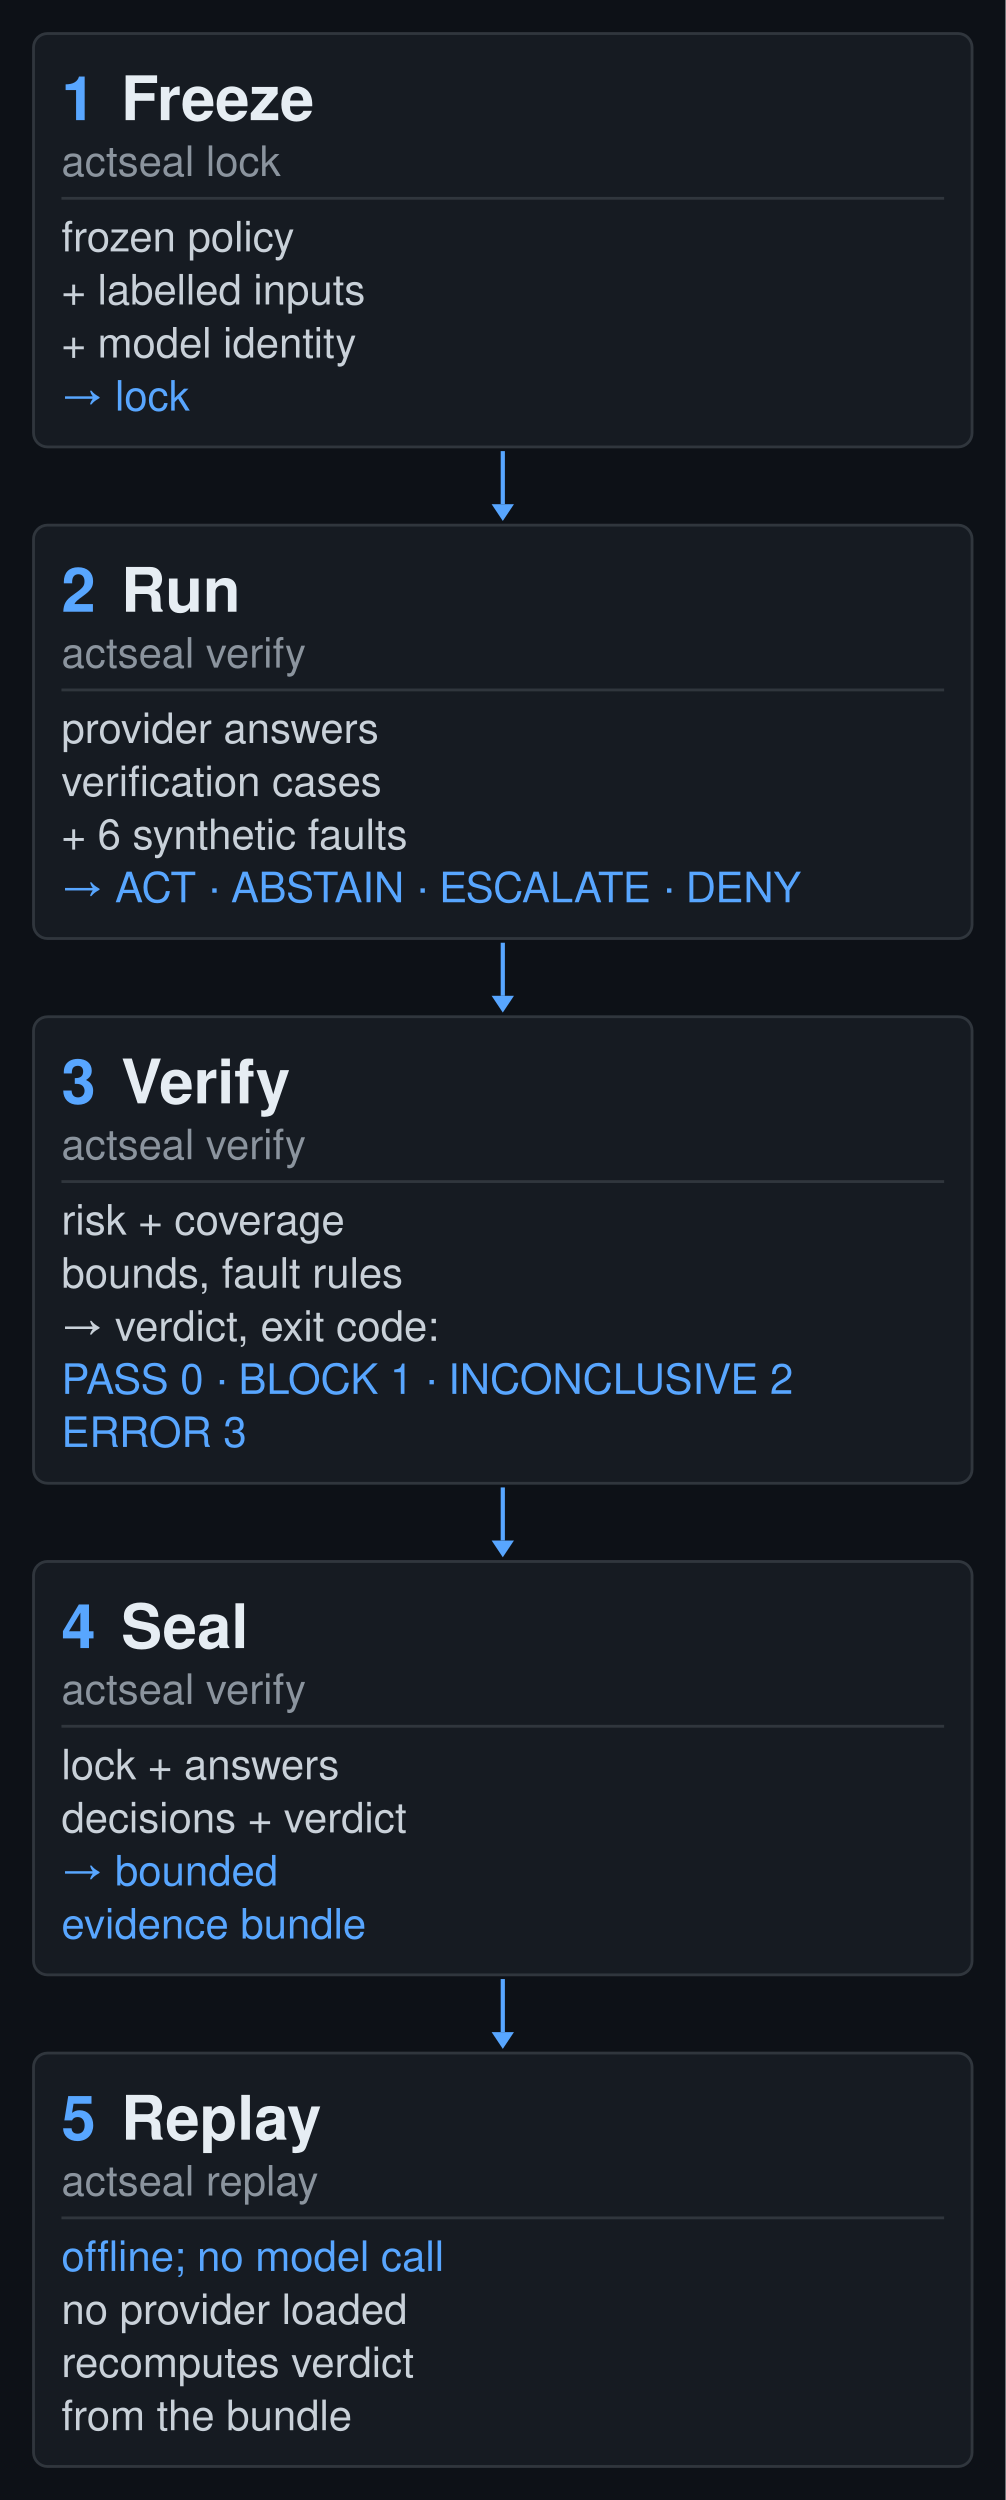
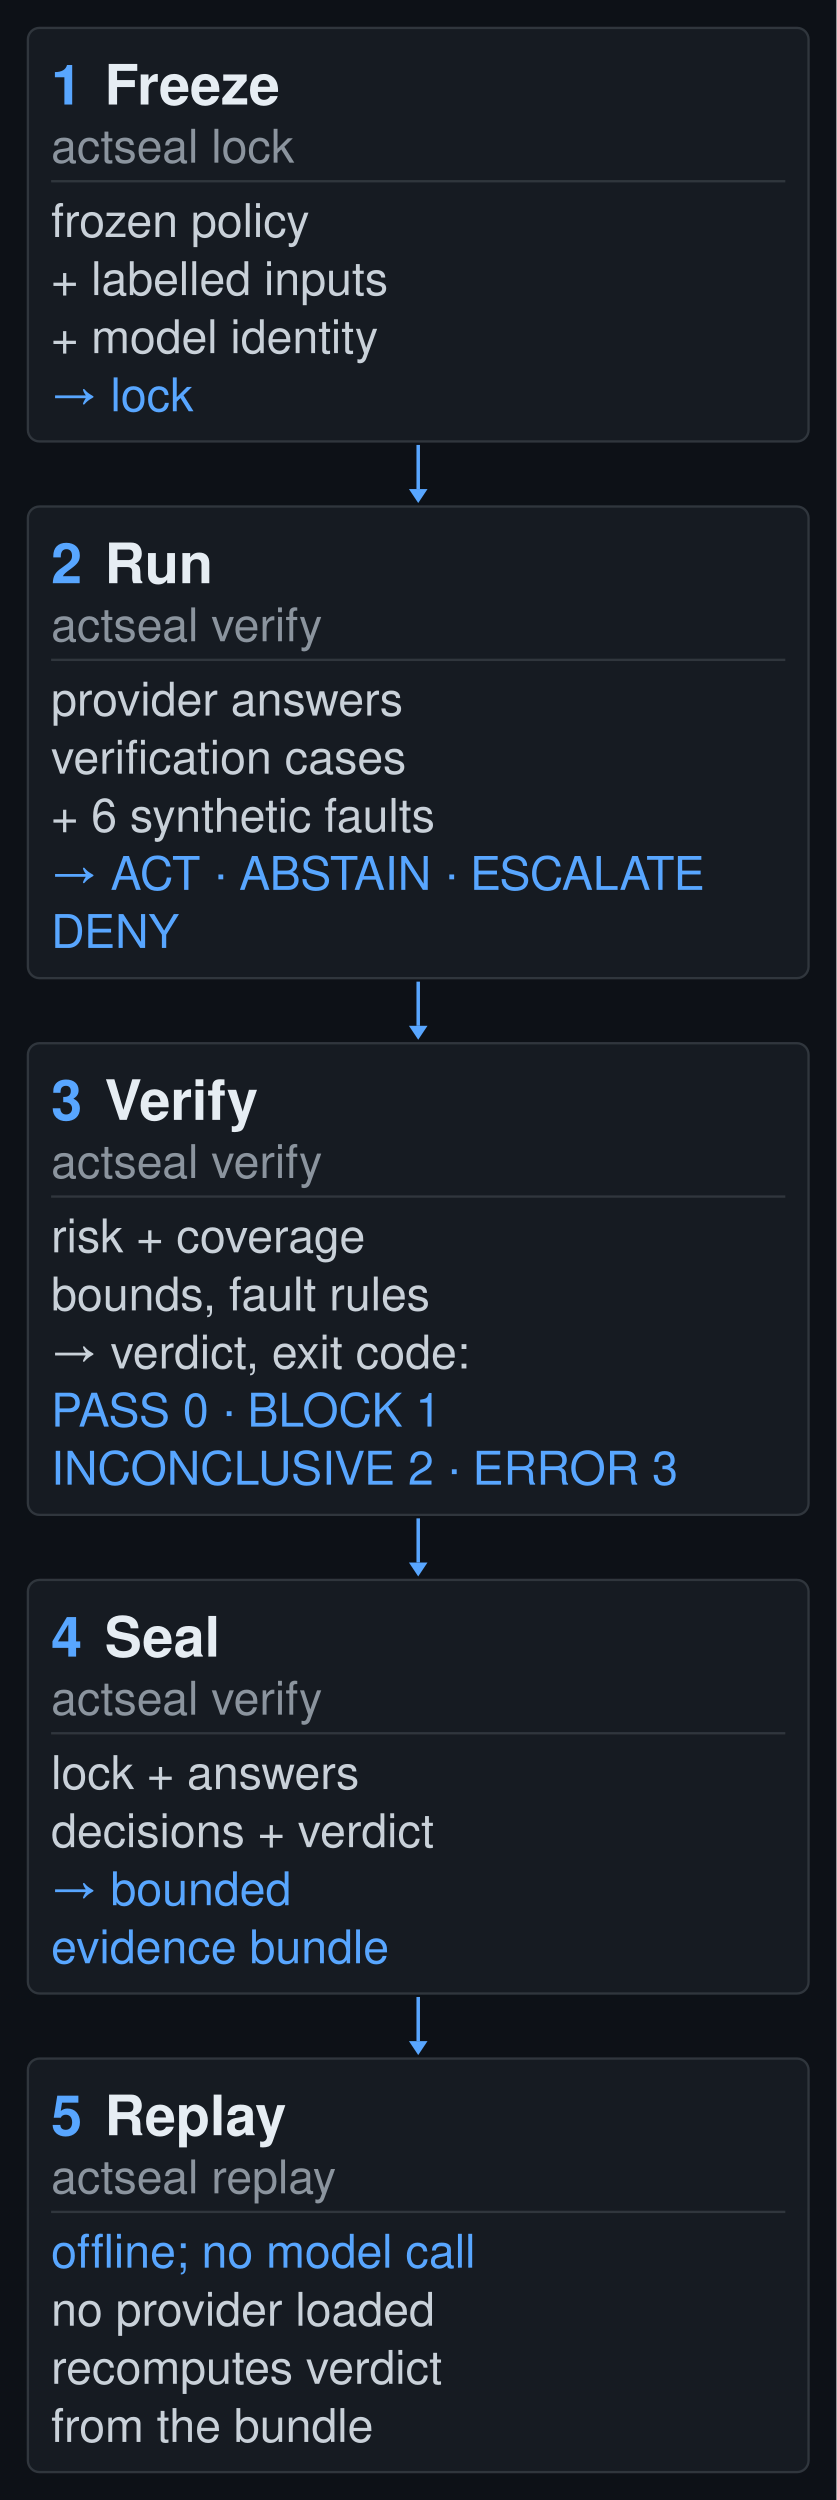
- <svg xmlns="http://www.w3.org/2000/svg" aria-labelledby="title desc" height="1790" role="img" viewBox="0 0 720 1790" width="720">
-   <rect fill="#0d1117" height="1790" width="720" x="0" y="0" />
+ <svg xmlns="http://www.w3.org/2000/svg" aria-labelledby="title desc" height="2152" role="img" viewBox="0 0 720 2152" width="720">
+   <rect fill="#0d1117" height="2152" width="720" x="0" y="0" />
  <g font-family="Helvetica, Arial, Liberation Sans, sans-serif" id="stage-freeze">
-     <rect fill="#161b22" height="296" rx="10" stroke="#30363d" stroke-width="2" width="672" x="24" y="24" />
-     <text fill="#e6edf3" font-size="44" font-weight="bold" x="44" y="86">
+     <rect fill="#161b22" height="356" rx="10" stroke="#30363d" stroke-width="2" width="672" x="24" y="24" />
+     <text fill="#e6edf3" font-size="48" font-weight="bold" x="44" y="90">
      <tspan fill="#58a6ff">1</tspan>
      <tspan dx="6">Freeze</tspan>
    </text>
-     <text fill="#8b949e" font-size="30" x="44" y="126">actseal lock</text>
-     <line stroke="#30363d" stroke-width="2" x1="44" x2="676" y1="142" y2="142" />
-     <text fill="#c9d1d9" font-size="30" x="44" y="180">frozen policy</text>
-     <text fill="#c9d1d9" font-size="30" x="44" y="218">+ labelled inputs</text>
-     <text fill="#c9d1d9" font-size="30" x="44" y="256">+ model identity</text>
-     <text fill="#58a6ff" font-size="30" x="44" y="294">→ lock</text>
-     <line stroke="#58a6ff" stroke-width="3" x1="360" x2="360" y1="323" y2="361" />
-     <polygon fill="#58a6ff" points="360,373 352,361 368,361" />
+     <text fill="#8b949e" font-size="40" x="44" y="140">actseal lock</text>
+     <line stroke="#30363d" stroke-width="2" x1="44" x2="676" y1="156" y2="156" />
+     <text fill="#c9d1d9" font-size="40" x="44" y="204">frozen policy</text>
+     <text fill="#c9d1d9" font-size="40" x="44" y="254">+ labelled inputs</text>
+     <text fill="#c9d1d9" font-size="40" x="44" y="304">+ model identity</text>
+     <text fill="#58a6ff" font-size="40" x="44" y="354">→ lock</text>
+     <line stroke="#58a6ff" stroke-width="3" x1="360" x2="360" y1="383" y2="421" />
+     <polygon fill="#58a6ff" points="360,433 352,421 368,421" />
  </g>
  <g font-family="Helvetica, Arial, Liberation Sans, sans-serif" id="stage-run">
-     <rect fill="#161b22" height="296" rx="10" stroke="#30363d" stroke-width="2" width="672" x="24" y="376" />
-     <text fill="#e6edf3" font-size="44" font-weight="bold" x="44" y="438">
+     <rect fill="#161b22" height="406" rx="10" stroke="#30363d" stroke-width="2" width="672" x="24" y="436" />
+     <text fill="#e6edf3" font-size="48" font-weight="bold" x="44" y="502">
      <tspan fill="#58a6ff">2</tspan>
      <tspan dx="6">Run</tspan>
    </text>
-     <text fill="#8b949e" font-size="30" x="44" y="478">actseal verify</text>
-     <line stroke="#30363d" stroke-width="2" x1="44" x2="676" y1="494" y2="494" />
-     <text fill="#c9d1d9" font-size="30" x="44" y="532">provider answers</text>
-     <text fill="#c9d1d9" font-size="30" x="44" y="570">verification cases</text>
-     <text fill="#c9d1d9" font-size="30" x="44" y="608">+ 6 synthetic faults</text>
-     <text fill="#58a6ff" font-size="30" x="44" y="646">→ ACT · ABSTAIN · ESCALATE · DENY</text>
-     <line stroke="#58a6ff" stroke-width="3" x1="360" x2="360" y1="675" y2="713" />
-     <polygon fill="#58a6ff" points="360,725 352,713 368,713" />
+     <text fill="#8b949e" font-size="40" x="44" y="552">actseal verify</text>
+     <line stroke="#30363d" stroke-width="2" x1="44" x2="676" y1="568" y2="568" />
+     <text fill="#c9d1d9" font-size="40" x="44" y="616">provider answers</text>
+     <text fill="#c9d1d9" font-size="40" x="44" y="666">verification cases</text>
+     <text fill="#c9d1d9" font-size="40" x="44" y="716">+ 6 synthetic faults</text>
+     <text fill="#58a6ff" font-size="40" x="44" y="766">→ ACT · ABSTAIN · ESCALATE</text>
+     <text fill="#58a6ff" font-size="40" x="44" y="816">DENY</text>
+     <line stroke="#58a6ff" stroke-width="3" x1="360" x2="360" y1="845" y2="883" />
+     <polygon fill="#58a6ff" points="360,895 352,883 368,883" />
  </g>
  <g font-family="Helvetica, Arial, Liberation Sans, sans-serif" id="stage-verify">
-     <rect fill="#161b22" height="334" rx="10" stroke="#30363d" stroke-width="2" width="672" x="24" y="728" />
-     <text fill="#e6edf3" font-size="44" font-weight="bold" x="44" y="790">
+     <rect fill="#161b22" height="406" rx="10" stroke="#30363d" stroke-width="2" width="672" x="24" y="898" />
+     <text fill="#e6edf3" font-size="48" font-weight="bold" x="44" y="964">
      <tspan fill="#58a6ff">3</tspan>
      <tspan dx="6">Verify</tspan>
    </text>
-     <text fill="#8b949e" font-size="30" x="44" y="830">actseal verify</text>
-     <line stroke="#30363d" stroke-width="2" x1="44" x2="676" y1="846" y2="846" />
-     <text fill="#c9d1d9" font-size="30" x="44" y="884">risk + coverage</text>
-     <text fill="#c9d1d9" font-size="30" x="44" y="922">bounds, fault rules</text>
-     <text fill="#c9d1d9" font-size="30" x="44" y="960">→ verdict, exit code:</text>
-     <text fill="#58a6ff" font-size="30" x="44" y="998">PASS 0 · BLOCK 1 · INCONCLUSIVE 2</text>
-     <text fill="#58a6ff" font-size="30" x="44" y="1036">ERROR 3</text>
-     <line stroke="#58a6ff" stroke-width="3" x1="360" x2="360" y1="1065" y2="1103" />
-     <polygon fill="#58a6ff" points="360,1115 352,1103 368,1103" />
+     <text fill="#8b949e" font-size="40" x="44" y="1014">actseal verify</text>
+     <line stroke="#30363d" stroke-width="2" x1="44" x2="676" y1="1030" y2="1030" />
+     <text fill="#c9d1d9" font-size="40" x="44" y="1078">risk + coverage</text>
+     <text fill="#c9d1d9" font-size="40" x="44" y="1128">bounds, fault rules</text>
+     <text fill="#c9d1d9" font-size="40" x="44" y="1178">→ verdict, exit code:</text>
+     <text fill="#58a6ff" font-size="40" x="44" y="1228">PASS 0 · BLOCK 1</text>
+     <text fill="#58a6ff" font-size="40" x="44" y="1278">INCONCLUSIVE 2 · ERROR 3</text>
+     <line stroke="#58a6ff" stroke-width="3" x1="360" x2="360" y1="1307" y2="1345" />
+     <polygon fill="#58a6ff" points="360,1357 352,1345 368,1345" />
  </g>
  <g font-family="Helvetica, Arial, Liberation Sans, sans-serif" id="stage-seal">
-     <rect fill="#161b22" height="296" rx="10" stroke="#30363d" stroke-width="2" width="672" x="24" y="1118" />
-     <text fill="#e6edf3" font-size="44" font-weight="bold" x="44" y="1180">
+     <rect fill="#161b22" height="356" rx="10" stroke="#30363d" stroke-width="2" width="672" x="24" y="1360" />
+     <text fill="#e6edf3" font-size="48" font-weight="bold" x="44" y="1426">
      <tspan fill="#58a6ff">4</tspan>
      <tspan dx="6">Seal</tspan>
    </text>
-     <text fill="#8b949e" font-size="30" x="44" y="1220">actseal verify</text>
-     <line stroke="#30363d" stroke-width="2" x1="44" x2="676" y1="1236" y2="1236" />
-     <text fill="#c9d1d9" font-size="30" x="44" y="1274">lock + answers</text>
-     <text fill="#c9d1d9" font-size="30" x="44" y="1312">decisions + verdict</text>
-     <text fill="#58a6ff" font-size="30" x="44" y="1350">→ bounded</text>
-     <text fill="#58a6ff" font-size="30" x="44" y="1388">evidence bundle</text>
-     <line stroke="#58a6ff" stroke-width="3" x1="360" x2="360" y1="1417" y2="1455" />
-     <polygon fill="#58a6ff" points="360,1467 352,1455 368,1455" />
+     <text fill="#8b949e" font-size="40" x="44" y="1476">actseal verify</text>
+     <line stroke="#30363d" stroke-width="2" x1="44" x2="676" y1="1492" y2="1492" />
+     <text fill="#c9d1d9" font-size="40" x="44" y="1540">lock + answers</text>
+     <text fill="#c9d1d9" font-size="40" x="44" y="1590">decisions + verdict</text>
+     <text fill="#58a6ff" font-size="40" x="44" y="1640">→ bounded</text>
+     <text fill="#58a6ff" font-size="40" x="44" y="1690">evidence bundle</text>
+     <line stroke="#58a6ff" stroke-width="3" x1="360" x2="360" y1="1719" y2="1757" />
+     <polygon fill="#58a6ff" points="360,1769 352,1757 368,1757" />
  </g>
  <g font-family="Helvetica, Arial, Liberation Sans, sans-serif" id="stage-replay">
-     <rect fill="#161b22" height="296" rx="10" stroke="#30363d" stroke-width="2" width="672" x="24" y="1470" />
-     <text fill="#e6edf3" font-size="44" font-weight="bold" x="44" y="1532">
+     <rect fill="#161b22" height="356" rx="10" stroke="#30363d" stroke-width="2" width="672" x="24" y="1772" />
+     <text fill="#e6edf3" font-size="48" font-weight="bold" x="44" y="1838">
      <tspan fill="#58a6ff">5</tspan>
      <tspan dx="6">Replay</tspan>
    </text>
-     <text fill="#8b949e" font-size="30" x="44" y="1572">actseal replay</text>
-     <line stroke="#30363d" stroke-width="2" x1="44" x2="676" y1="1588" y2="1588" />
-     <text fill="#58a6ff" font-size="30" x="44" y="1626">offline; no model call</text>
-     <text fill="#c9d1d9" font-size="30" x="44" y="1664">no provider loaded</text>
-     <text fill="#c9d1d9" font-size="30" x="44" y="1702">recomputes verdict</text>
-     <text fill="#c9d1d9" font-size="30" x="44" y="1740">from the bundle</text>
+     <text fill="#8b949e" font-size="40" x="44" y="1888">actseal replay</text>
+     <line stroke="#30363d" stroke-width="2" x1="44" x2="676" y1="1904" y2="1904" />
+     <text fill="#58a6ff" font-size="40" x="44" y="1952">offline; no model call</text>
+     <text fill="#c9d1d9" font-size="40" x="44" y="2002">no provider loaded</text>
+     <text fill="#c9d1d9" font-size="40" x="44" y="2052">recomputes verdict</text>
+     <text fill="#c9d1d9" font-size="40" x="44" y="2102">from the bundle</text>
  </g>
</svg>
